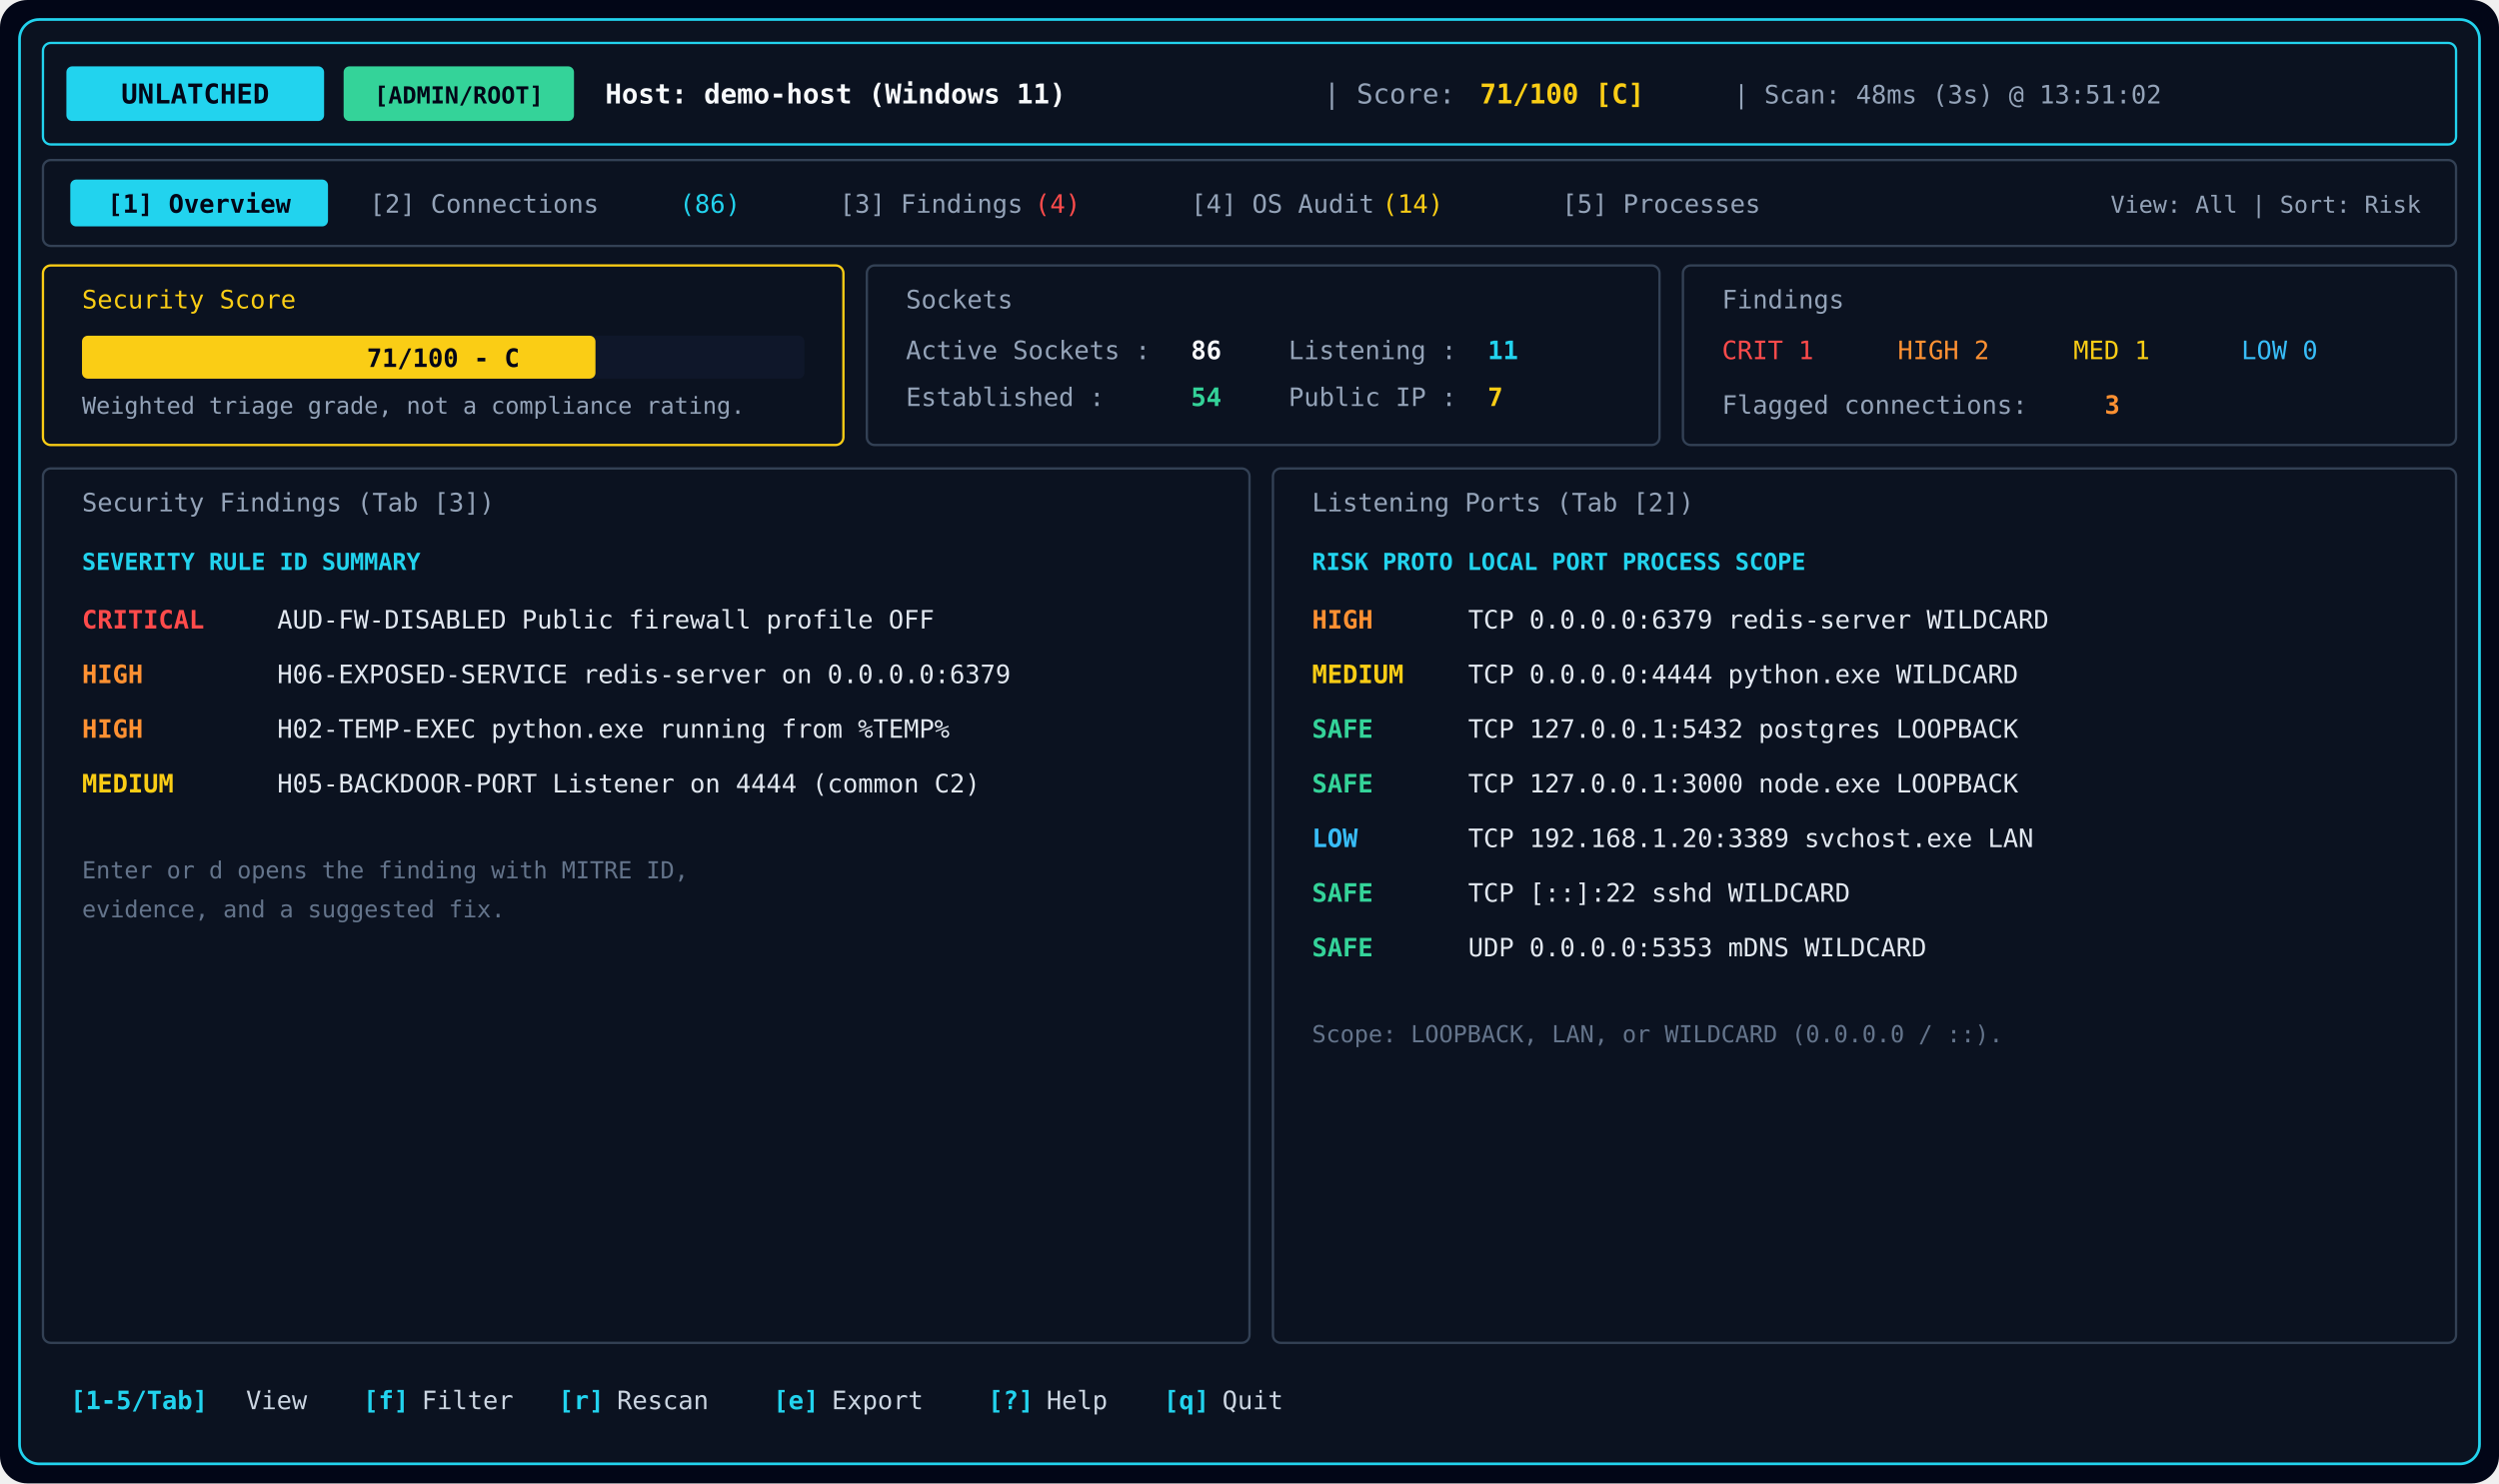
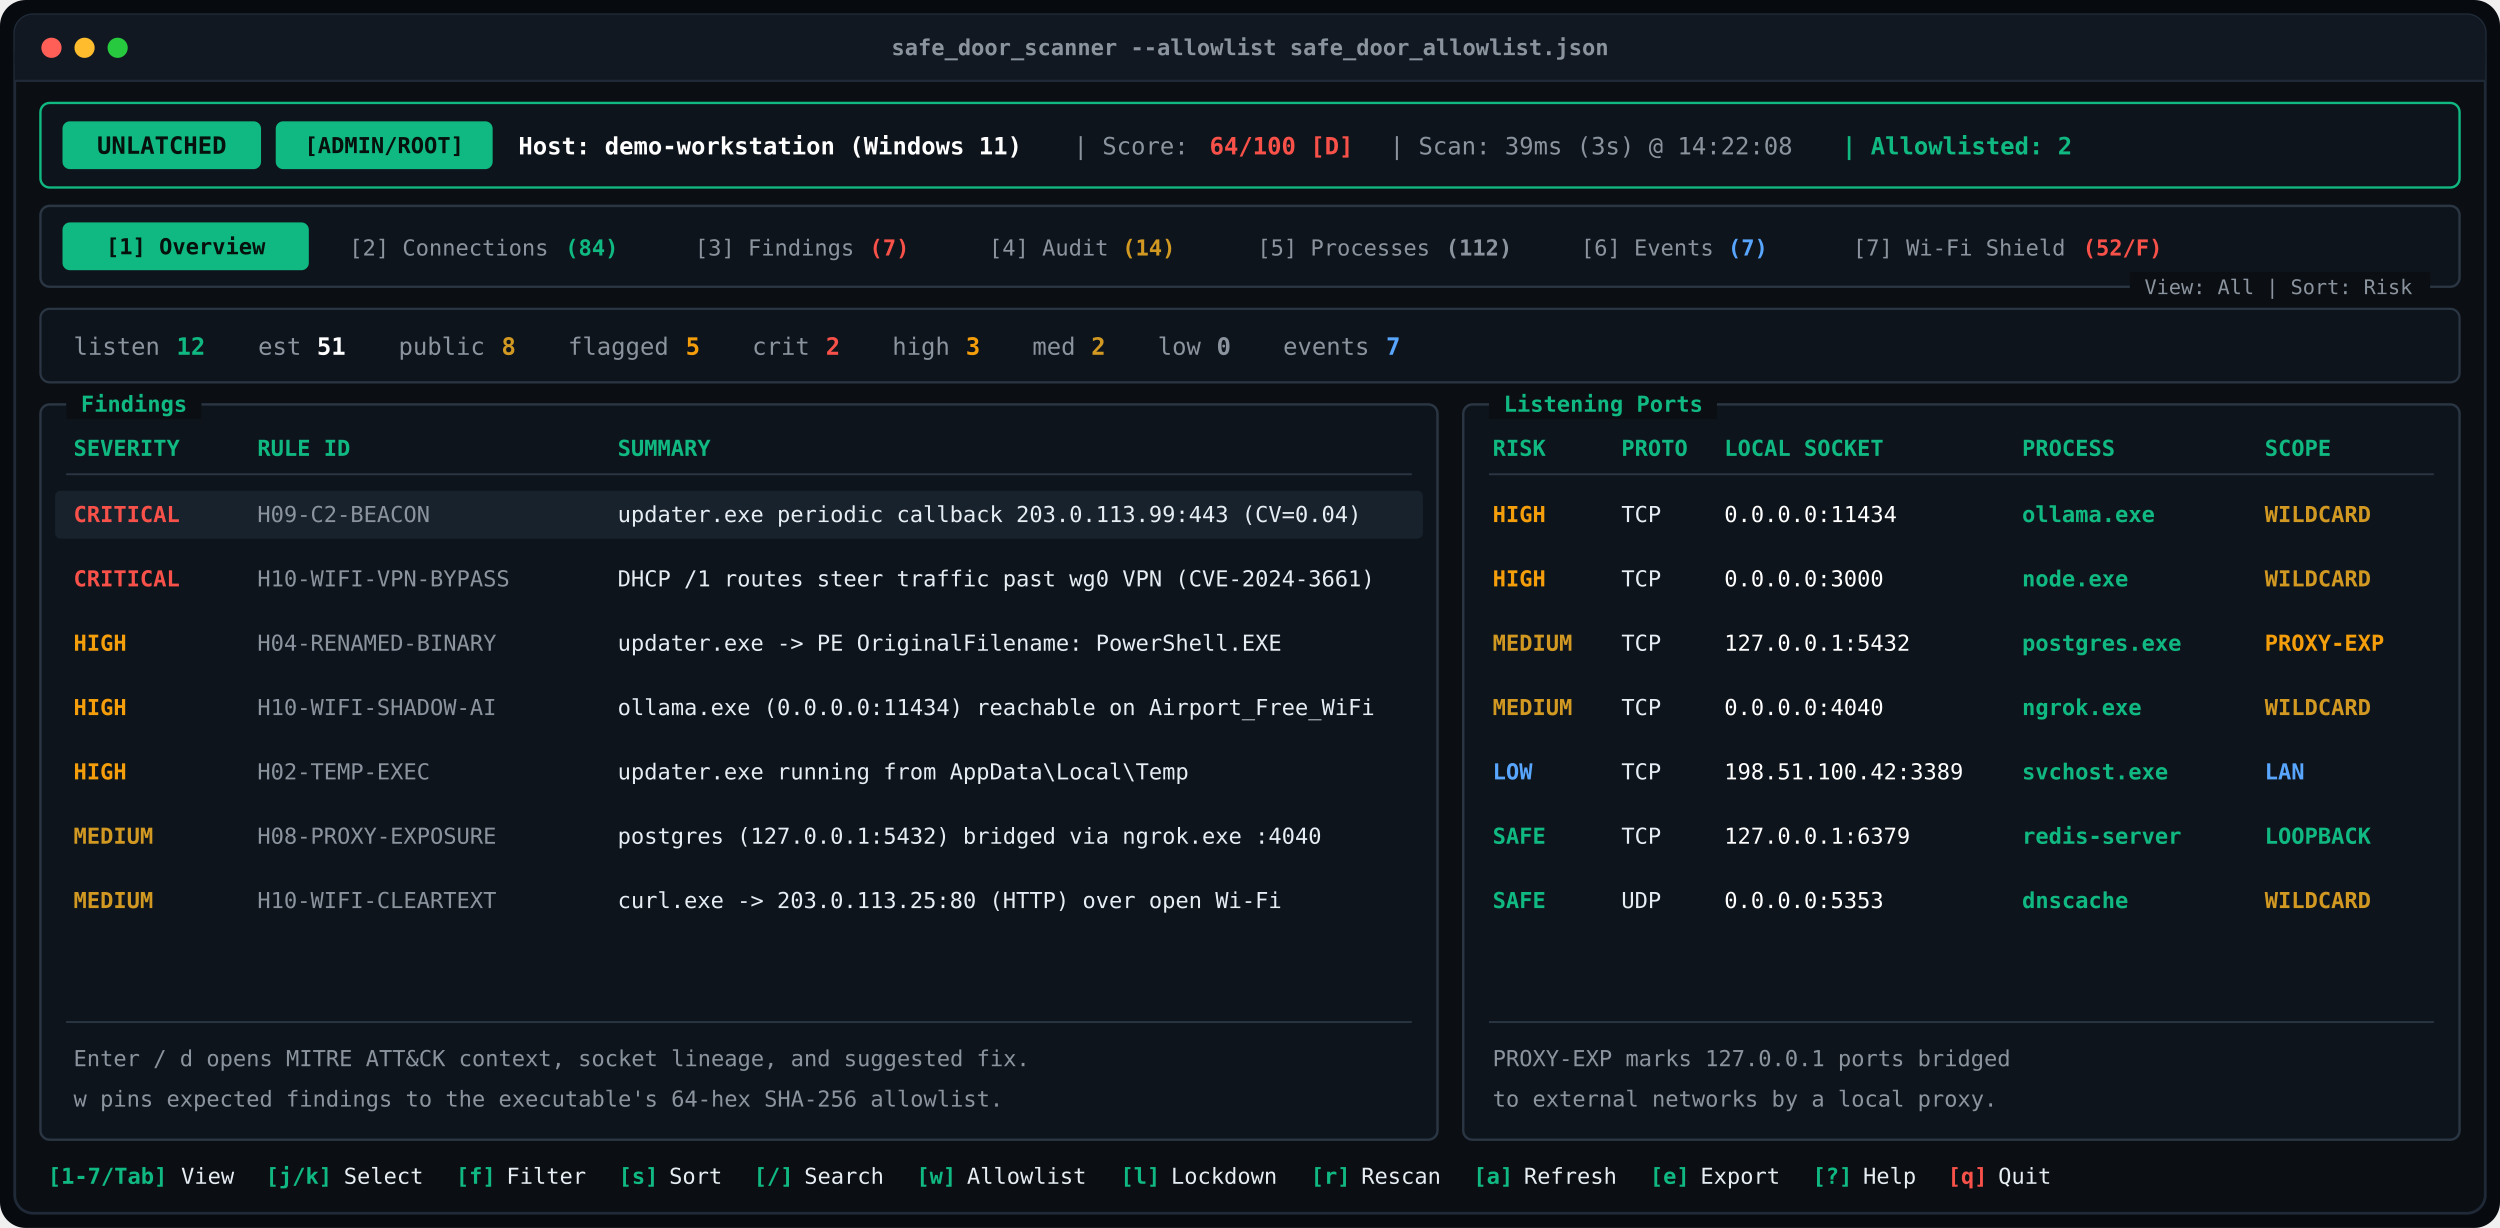
- <svg xmlns="http://www.w3.org/2000/svg" viewBox="0 0 1280 760" role="img" aria-labelledby="title desc">
+ <svg xmlns="http://www.w3.org/2000/svg" viewBox="0 0 1360 668" width="1360" height="668" role="img" aria-labelledby="title desc">
  <defs>
    <style>
-       .mono { font-family: "Cascadia Code", "JetBrains Mono", "Consolas", "ui-monospace", monospace; }
+       .mono { font-family: "Cascadia Mono", "Cascadia Code", "JetBrains Mono", "Consolas", ui-monospace, monospace; }
    </style>
  </defs>
-   <rect width="1280" height="760" rx="14" fill="#020617" />
-   <rect x="10" y="10" width="1260" height="740" rx="10" fill="#0b1220" stroke="#22d3ee" stroke-width="1.4" />
-   <rect x="22" y="22" width="1236" height="52" rx="4" fill="none" stroke="#22d3ee" stroke-width="1.2" />
-   <rect x="34" y="34" width="132" height="28" rx="3" fill="#22d3ee" />
-   <text x="100" y="53" text-anchor="middle" class="mono" font-size="14" font-weight="700" fill="#020617">UNLATCHED</text>
-   <rect x="176" y="34" width="118" height="28" rx="3" fill="#34d399" />
-   <text x="235" y="53" text-anchor="middle" class="mono" font-size="12" font-weight="700" fill="#020617">[ADMIN/ROOT]</text>
-   <text x="310" y="53" class="mono" font-size="14" font-weight="700" fill="#f8fafc">Host: demo-host (Windows 11)</text>
-   <text x="678" y="53" class="mono" font-size="14" fill="#94a3b8">|  Score:</text>
-   <text x="758" y="53" class="mono" font-size="14" font-weight="700" fill="#facd15">71/100 [C]</text>
-   <text x="888" y="53" class="mono" font-size="13" fill="#94a3b8">|  Scan: 48ms (3s) @ 13:51:02</text>
-   <rect x="22" y="82" width="1236" height="44" rx="4" fill="none" stroke="#334155" stroke-width="1.2" />
-   <rect x="36" y="92" width="132" height="24" rx="3" fill="#22d3ee" />
-   <text x="102" y="109" text-anchor="middle" class="mono" font-size="13" font-weight="700" fill="#020617">[1] Overview</text>
-   <text x="248" y="109" text-anchor="middle" class="mono" font-size="13" fill="#94a3b8">[2] Connections</text>
-   <text x="348" y="109" class="mono" font-size="13" fill="#22d3ee">(86)</text>
-   <text x="430" y="109" class="mono" font-size="13" fill="#94a3b8">[3] Findings</text>
-   <text x="530" y="109" class="mono" font-size="13" fill="#ff4b4b">(4)</text>
-   <text x="610" y="109" class="mono" font-size="13" fill="#94a3b8">[4] OS Audit</text>
-   <text x="708" y="109" class="mono" font-size="13" fill="#facd15">(14)</text>
-   <text x="800" y="109" class="mono" font-size="13" fill="#94a3b8">[5] Processes</text>
-   <text x="1240" y="109" text-anchor="end" class="mono" font-size="12" fill="#94a3b8">View: All | Sort: Risk</text>
-   <rect x="22" y="136" width="410" height="92" rx="4" fill="none" stroke="#facd15" stroke-width="1.2" />
-   <text x="42" y="158" class="mono" font-size="13" fill="#facd15"> Security Score </text>
-   <rect x="42" y="172" width="370" height="22" rx="3" fill="#0f172a" />
-   <rect x="42" y="172" width="263" height="22" rx="3" fill="#facd15" />
-   <text x="227" y="188" text-anchor="middle" class="mono" font-size="13" font-weight="700" fill="#020617">71/100 - C</text>
-   <text x="42" y="212" class="mono" font-size="12" fill="#94a3b8">Weighted triage grade, not a compliance rating.</text>
-   <rect x="444" y="136" width="406" height="92" rx="4" fill="none" stroke="#334155" stroke-width="1.2" />
-   <text x="464" y="158" class="mono" font-size="13" fill="#94a3b8"> Sockets </text>
-   <text x="464" y="184" class="mono" font-size="13" fill="#94a3b8">Active Sockets :</text>
-   <text x="610" y="184" class="mono" font-size="13" font-weight="700" fill="#f8fafc">86</text>
-   <text x="660" y="184" class="mono" font-size="13" fill="#94a3b8">Listening :</text>
-   <text x="762" y="184" class="mono" font-size="13" font-weight="700" fill="#22d3ee">11</text>
-   <text x="464" y="208" class="mono" font-size="13" fill="#94a3b8">Established    :</text>
-   <text x="610" y="208" class="mono" font-size="13" font-weight="700" fill="#34d399">54</text>
-   <text x="660" y="208" class="mono" font-size="13" fill="#94a3b8">Public IP :</text>
-   <text x="762" y="208" class="mono" font-size="13" font-weight="700" fill="#facd15">7</text>
-   <rect x="862" y="136" width="396" height="92" rx="4" fill="none" stroke="#334155" stroke-width="1.2" />
-   <text x="882" y="158" class="mono" font-size="13" fill="#94a3b8"> Findings </text>
-   <text x="882" y="184" class="mono" font-size="13" fill="#ff4b4b">CRIT 1</text>
-   <text x="972" y="184" class="mono" font-size="13" fill="#ff9132">HIGH 2</text>
-   <text x="1062" y="184" class="mono" font-size="13" fill="#facd15">MED 1</text>
-   <text x="1148" y="184" class="mono" font-size="13" fill="#38bdf8">LOW 0</text>
-   <text x="882" y="212" class="mono" font-size="13" fill="#94a3b8">Flagged connections:</text>
-   <text x="1078" y="212" class="mono" font-size="13" font-weight="700" fill="#ff9132">3</text>
-   <rect x="22" y="240" width="618" height="448" rx="4" fill="none" stroke="#334155" stroke-width="1.2" />
-   <text x="42" y="262" class="mono" font-size="13" fill="#94a3b8"> Security Findings (Tab [3]) </text>
-   <text x="42" y="292" class="mono" font-size="12" font-weight="700" fill="#22d3ee">SEVERITY   RULE ID              SUMMARY</text>
-   <text x="42" y="322" class="mono" font-size="13" font-weight="700" fill="#ff4b4b">CRITICAL</text>
-   <text x="142" y="322" class="mono" font-size="13" fill="#e2e8f0">AUD-FW-DISABLED      Public firewall profile OFF</text>
-   <text x="42" y="350" class="mono" font-size="13" font-weight="700" fill="#ff9132">HIGH</text>
-   <text x="142" y="350" class="mono" font-size="13" fill="#e2e8f0">H06-EXPOSED-SERVICE  redis-server on 0.0.0.0:6379</text>
-   <text x="42" y="378" class="mono" font-size="13" font-weight="700" fill="#ff9132">HIGH</text>
-   <text x="142" y="378" class="mono" font-size="13" fill="#e2e8f0">H02-TEMP-EXEC        python.exe running from %TEMP%</text>
-   <text x="42" y="406" class="mono" font-size="13" font-weight="700" fill="#facd15">MEDIUM</text>
-   <text x="142" y="406" class="mono" font-size="13" fill="#e2e8f0">H05-BACKDOOR-PORT    Listener on 4444 (common C2)</text>
-   <text x="42" y="450" class="mono" font-size="12" fill="#64748b">Enter or d opens the finding with MITRE ID,</text>
-   <text x="42" y="470" class="mono" font-size="12" fill="#64748b">evidence, and a suggested fix.</text>
-   <rect x="652" y="240" width="606" height="448" rx="4" fill="none" stroke="#334155" stroke-width="1.2" />
-   <text x="672" y="262" class="mono" font-size="13" fill="#94a3b8"> Listening Ports (Tab [2]) </text>
-   <text x="672" y="292" class="mono" font-size="12" font-weight="700" fill="#22d3ee">RISK      PROTO  LOCAL PORT           PROCESS          SCOPE</text>
-   <text x="672" y="322" class="mono" font-size="13" font-weight="700" fill="#ff9132">HIGH</text>
-   <text x="752" y="322" class="mono" font-size="13" fill="#e2e8f0">TCP    0.0.0.0:6379         redis-server     WILDCARD</text>
-   <text x="672" y="350" class="mono" font-size="13" font-weight="700" fill="#facd15">MEDIUM</text>
-   <text x="752" y="350" class="mono" font-size="13" fill="#e2e8f0">TCP    0.0.0.0:4444         python.exe       WILDCARD</text>
-   <text x="672" y="378" class="mono" font-size="13" font-weight="700" fill="#34d399">SAFE</text>
-   <text x="752" y="378" class="mono" font-size="13" fill="#e2e8f0">TCP    127.0.0.1:5432       postgres         LOOPBACK</text>
-   <text x="672" y="406" class="mono" font-size="13" font-weight="700" fill="#34d399">SAFE</text>
-   <text x="752" y="406" class="mono" font-size="13" fill="#e2e8f0">TCP    127.0.0.1:3000       node.exe         LOOPBACK</text>
-   <text x="672" y="434" class="mono" font-size="13" font-weight="700" fill="#38bdf8">LOW</text>
-   <text x="752" y="434" class="mono" font-size="13" fill="#e2e8f0">TCP    192.168.1.20:3389    svchost.exe      LAN</text>
-   <text x="672" y="462" class="mono" font-size="13" font-weight="700" fill="#34d399">SAFE</text>
-   <text x="752" y="462" class="mono" font-size="13" fill="#e2e8f0">TCP    [::]:22              sshd             WILDCARD</text>
-   <text x="672" y="490" class="mono" font-size="13" font-weight="700" fill="#34d399">SAFE</text>
-   <text x="752" y="490" class="mono" font-size="13" fill="#e2e8f0">UDP    0.0.0.0:5353         mDNS             WILDCARD</text>
-   <text x="672" y="534" class="mono" font-size="12" fill="#64748b">Scope: LOOPBACK, LAN, or WILDCARD (0.0.0.0 / ::).</text>
-   <text x="36" y="722" class="mono" font-size="13" font-weight="700" fill="#22d3ee">[1-5/Tab]</text>
-   <text x="126" y="722" class="mono" font-size="13" fill="#cbd5e1">View</text>
-   <text x="186" y="722" class="mono" font-size="13" font-weight="700" fill="#22d3ee">[f]</text>
-   <text x="216" y="722" class="mono" font-size="13" fill="#cbd5e1">Filter</text>
-   <text x="286" y="722" class="mono" font-size="13" font-weight="700" fill="#22d3ee">[r]</text>
-   <text x="316" y="722" class="mono" font-size="13" fill="#cbd5e1">Rescan</text>
-   <text x="396" y="722" class="mono" font-size="13" font-weight="700" fill="#22d3ee">[e]</text>
-   <text x="426" y="722" class="mono" font-size="13" fill="#cbd5e1">Export</text>
-   <text x="506" y="722" class="mono" font-size="13" font-weight="700" fill="#22d3ee">[?]</text>
-   <text x="536" y="722" class="mono" font-size="13" fill="#cbd5e1">Help</text>
-   <text x="596" y="722" class="mono" font-size="13" font-weight="700" fill="#22d3ee">[q]</text>
-   <text x="626" y="722" class="mono" font-size="13" fill="#cbd5e1">Quit</text>
+   <rect x="0" y="0" width="1360" height="668" rx="14" fill="#070b10" />
+   <rect x="8" y="8" width="1344" height="652" rx="10" fill="#0b0f14" stroke="#1f2937" stroke-width="1.5" />
+   <rect x="8" y="8" width="1344" height="36" rx="10" fill="#111822" />
+   <rect x="8" y="28" width="1344" height="16" fill="#111822" />
+   <line x1="8" y1="44" x2="1352" y2="44" stroke="#1f2937" stroke-width="1.2" />
+   <circle cx="28" cy="26" r="5.5" fill="#ff5f56" />
+   <circle cx="46" cy="26" r="5.5" fill="#ffbd2e" />
+   <circle cx="64" cy="26" r="5.5" fill="#27c93f" />
+   <text x="680.0" y="30" class="mono" font-size="12" font-weight="700" text-anchor="middle" fill="#8b949e">safe_door_scanner --allowlist safe_door_allowlist.json</text>
+   <rect x="22" y="56" width="1316" height="46" rx="5" fill="#0e141b" stroke="#10b981" stroke-width="1.3" />
+   <rect x="34" y="66" width="108" height="26" rx="4" fill="#10b981" />
+   <text x="88.0" y="83.68" class="mono" font-size="13" font-weight="700" text-anchor="middle" fill="#06100c">UNLATCHED</text>
+   <rect x="150" y="66" width="118" height="26" rx="4" fill="#10b981" />
+   <text x="209.0" y="83.32" class="mono" font-size="12" font-weight="700" text-anchor="middle" fill="#06100c">[ADMIN/ROOT]</text>
+   <text x="282" y="84" class="mono" font-size="13" font-weight="700" fill="#ffffff">Host: demo-workstation (Windows 11)</text>
+   <text x="584" y="84" class="mono" font-size="13" fill="#8b949e">| Score:</text>
+   <text x="658" y="84" class="mono" font-size="13" font-weight="700" fill="#f85149">64/100 [D]</text>
+   <text x="756" y="84" class="mono" font-size="13" fill="#8b949e">| Scan: 39ms (3s) @ 14:22:08</text>
+   <text x="1002" y="84" class="mono" font-size="13" font-weight="700" fill="#10b981">| Allowlisted: 2</text>
+   <rect x="22" y="112" width="1316" height="44" rx="5" fill="#0e141b" stroke="#2b3644" stroke-width="1.3" />
+   <rect x="1158.6" y="148" width="163.4" height="16" fill="#0b0f14" />
+   <text x="1166.6" y="160" class="mono" font-size="11" fill="#8b949e">View: All | Sort: Risk</text>
+   <rect x="34" y="121" width="134" height="26" rx="4" fill="#10b981" />
+   <text x="101.0" y="138.32" class="mono" font-size="12" font-weight="700" text-anchor="middle" fill="#06100c">[1] Overview</text>
+   <text x="190" y="139" class="mono" font-size="12" fill="#8b949e">[2] Connections</text>
+   <text x="307.5" y="139" class="mono" font-size="12" font-weight="700" fill="#10b981">(84)</text>
+   <text x="378" y="139" class="mono" font-size="12" fill="#8b949e">[3] Findings</text>
+   <text x="473.0" y="139" class="mono" font-size="12" font-weight="700" fill="#f85149">(7)</text>
+   <text x="538" y="139" class="mono" font-size="12" fill="#8b949e">[4] Audit</text>
+   <text x="610.5" y="139" class="mono" font-size="12" font-weight="700" fill="#d29922">(14)</text>
+   <text x="684" y="139" class="mono" font-size="12" fill="#8b949e">[5] Processes</text>
+   <text x="786.5" y="139" class="mono" font-size="12" font-weight="700" fill="#8b949e">(112)</text>
+   <text x="860" y="139" class="mono" font-size="12" fill="#8b949e">[6] Events</text>
+   <text x="940.0" y="139" class="mono" font-size="12" font-weight="700" fill="#58a6ff">(7)</text>
+   <text x="1008" y="139" class="mono" font-size="12" fill="#8b949e">[7] Wi-Fi Shield</text>
+   <text x="1133.0" y="139" class="mono" font-size="12" font-weight="700" fill="#f85149">(52/F)</text>
+   <text x="26" y="644" class="mono" font-size="12" font-weight="700" fill="#10b981">[1-7/Tab]</text>
+   <text x="98.5" y="644" class="mono" font-size="12" fill="#e6edf3">View</text>
+   <text x="144.5" y="644" class="mono" font-size="12" font-weight="700" fill="#10b981">[j/k]</text>
+   <text x="187.0" y="644" class="mono" font-size="12" fill="#e6edf3">Select</text>
+   <text x="248.0" y="644" class="mono" font-size="12" font-weight="700" fill="#10b981">[f]</text>
+   <text x="275.5" y="644" class="mono" font-size="12" fill="#e6edf3">Filter</text>
+   <text x="336.5" y="644" class="mono" font-size="12" font-weight="700" fill="#10b981">[s]</text>
+   <text x="364.0" y="644" class="mono" font-size="12" fill="#e6edf3">Sort</text>
+   <text x="410.0" y="644" class="mono" font-size="12" font-weight="700" fill="#10b981">[/]</text>
+   <text x="437.5" y="644" class="mono" font-size="12" fill="#e6edf3">Search</text>
+   <text x="498.5" y="644" class="mono" font-size="12" font-weight="700" fill="#10b981">[w]</text>
+   <text x="526.0" y="644" class="mono" font-size="12" fill="#e6edf3">Allowlist</text>
+   <text x="609.5" y="644" class="mono" font-size="12" font-weight="700" fill="#10b981">[l]</text>
+   <text x="637.0" y="644" class="mono" font-size="12" fill="#e6edf3">Lockdown</text>
+   <text x="713.0" y="644" class="mono" font-size="12" font-weight="700" fill="#10b981">[r]</text>
+   <text x="740.5" y="644" class="mono" font-size="12" fill="#e6edf3">Rescan</text>
+   <text x="801.5" y="644" class="mono" font-size="12" font-weight="700" fill="#10b981">[a]</text>
+   <text x="829.0" y="644" class="mono" font-size="12" fill="#e6edf3">Refresh</text>
+   <text x="897.5" y="644" class="mono" font-size="12" font-weight="700" fill="#10b981">[e]</text>
+   <text x="925.0" y="644" class="mono" font-size="12" fill="#e6edf3">Export</text>
+   <text x="986.0" y="644" class="mono" font-size="12" font-weight="700" fill="#10b981">[?]</text>
+   <text x="1013.5" y="644" class="mono" font-size="12" fill="#e6edf3">Help</text>
+   <text x="1059.5" y="644" class="mono" font-size="12" font-weight="700" fill="#f85149">[q]</text>
+   <text x="1087.0" y="644" class="mono" font-size="12" fill="#e6edf3">Quit</text>
+   <rect x="22" y="168" width="1316" height="40" rx="5" fill="#0e141b" stroke="#2b3644" stroke-width="1.2" />
+   <text x="40" y="193" class="mono" font-size="13" fill="#8b949e">listen</text>
+   <text x="96.0" y="193" class="mono" font-size="13" font-weight="700" fill="#10b981">12</text>
+   <text x="140.4" y="193" class="mono" font-size="13" fill="#8b949e">est</text>
+   <text x="172.4" y="193" class="mono" font-size="13" font-weight="700" fill="#ffffff">51</text>
+   <text x="216.8" y="193" class="mono" font-size="13" fill="#8b949e">public</text>
+   <text x="272.8" y="193" class="mono" font-size="13" font-weight="700" fill="#d29922">8</text>
+   <text x="309.0" y="193" class="mono" font-size="13" fill="#8b949e">flagged</text>
+   <text x="373.0" y="193" class="mono" font-size="13" font-weight="700" fill="#f59e0b">5</text>
+   <text x="409.2" y="193" class="mono" font-size="13" fill="#8b949e">crit</text>
+   <text x="449.2" y="193" class="mono" font-size="13" font-weight="700" fill="#f85149">2</text>
+   <text x="485.4" y="193" class="mono" font-size="13" fill="#8b949e">high</text>
+   <text x="525.4" y="193" class="mono" font-size="13" font-weight="700" fill="#f59e0b">3</text>
+   <text x="561.6" y="193" class="mono" font-size="13" fill="#8b949e">med</text>
+   <text x="593.6" y="193" class="mono" font-size="13" font-weight="700" fill="#d29922">2</text>
+   <text x="629.8" y="193" class="mono" font-size="13" fill="#8b949e">low</text>
+   <text x="661.8" y="193" class="mono" font-size="13" font-weight="700" fill="#8b949e">0</text>
+   <text x="698" y="193" class="mono" font-size="13" fill="#8b949e">events</text>
+   <text x="754" y="193" class="mono" font-size="13" font-weight="700" fill="#58a6ff">7</text>
+   <rect x="22" y="220" width="760" height="400" rx="5" fill="#0e141b" stroke="#2b3644" stroke-width="1.3" />
+   <rect x="36" y="212" width="73.6" height="16" fill="#0b0f14" />
+   <text x="44" y="224" class="mono" font-size="12" font-weight="700" fill="#10b981">Findings</text>
+   <text x="40" y="248" class="mono" font-size="12" font-weight="700" fill="#10b981">SEVERITY</text>
+   <text x="140" y="248" class="mono" font-size="12" font-weight="700" fill="#10b981">RULE ID</text>
+   <text x="336" y="248" class="mono" font-size="12" font-weight="700" fill="#10b981">SUMMARY</text>
+   <line x1="36" y1="258" x2="768" y2="258" stroke="#2b3644" stroke-width="1.0" />
+   <rect x="30" y="267" width="744" height="26" rx="3" fill="#18222d" />
+   <text x="40" y="284" class="mono" font-size="12" font-weight="700" fill="#f85149">CRITICAL</text>
+   <text x="140" y="284" class="mono" font-size="12" fill="#8b949e">H09-C2-BEACON</text>
+   <text x="336" y="284" class="mono" font-size="12" fill="#e6edf3">updater.exe periodic callback 203.0.113.99:443 (CV=0.04)</text>
+   <text x="40" y="319" class="mono" font-size="12" font-weight="700" fill="#f85149">CRITICAL</text>
+   <text x="140" y="319" class="mono" font-size="12" fill="#8b949e">H10-WIFI-VPN-BYPASS</text>
+   <text x="336" y="319" class="mono" font-size="12" fill="#e6edf3">DHCP /1 routes steer traffic past wg0 VPN (CVE-2024-3661)</text>
+   <text x="40" y="354" class="mono" font-size="12" font-weight="700" fill="#f59e0b">HIGH</text>
+   <text x="140" y="354" class="mono" font-size="12" fill="#8b949e">H04-RENAMED-BINARY</text>
+   <text x="336" y="354" class="mono" font-size="12" fill="#e6edf3">updater.exe -&gt; PE OriginalFilename: PowerShell.EXE</text>
+   <text x="40" y="389" class="mono" font-size="12" font-weight="700" fill="#f59e0b">HIGH</text>
+   <text x="140" y="389" class="mono" font-size="12" fill="#8b949e">H10-WIFI-SHADOW-AI</text>
+   <text x="336" y="389" class="mono" font-size="12" fill="#e6edf3">ollama.exe (0.0.0.0:11434) reachable on Airport_Free_WiFi</text>
+   <text x="40" y="424" class="mono" font-size="12" font-weight="700" fill="#f59e0b">HIGH</text>
+   <text x="140" y="424" class="mono" font-size="12" fill="#8b949e">H02-TEMP-EXEC</text>
+   <text x="336" y="424" class="mono" font-size="12" fill="#e6edf3">updater.exe running from AppData\Local\Temp</text>
+   <text x="40" y="459" class="mono" font-size="12" font-weight="700" fill="#d29922">MEDIUM</text>
+   <text x="140" y="459" class="mono" font-size="12" fill="#8b949e">H08-PROXY-EXPOSURE</text>
+   <text x="336" y="459" class="mono" font-size="12" fill="#e6edf3">postgres (127.0.0.1:5432) bridged via ngrok.exe :4040</text>
+   <text x="40" y="494" class="mono" font-size="12" font-weight="700" fill="#d29922">MEDIUM</text>
+   <text x="140" y="494" class="mono" font-size="12" fill="#8b949e">H10-WIFI-CLEARTEXT</text>
+   <text x="336" y="494" class="mono" font-size="12" fill="#e6edf3">curl.exe -&gt; 203.0.113.25:80 (HTTP) over open Wi-Fi</text>
+   <line x1="36" y1="556" x2="768" y2="556" stroke="#2b3644" stroke-width="1.0" />
+   <text x="40" y="580" class="mono" font-size="12" fill="#8b949e">Enter / d opens MITRE ATT&amp;CK context, socket lineage, and suggested fix.</text>
+   <text x="40" y="602" class="mono" font-size="12" fill="#8b949e">w pins expected findings to the executable's 64-hex SHA-256 allowlist.</text>
+   <rect x="796" y="220" width="542" height="400" rx="5" fill="#0e141b" stroke="#2b3644" stroke-width="1.3" />
+   <rect x="810" y="212" width="124.0" height="16" fill="#0b0f14" />
+   <text x="818" y="224" class="mono" font-size="12" font-weight="700" fill="#10b981">Listening Ports</text>
+   <text x="812" y="248" class="mono" font-size="12" font-weight="700" fill="#10b981">RISK</text>
+   <text x="882" y="248" class="mono" font-size="12" font-weight="700" fill="#10b981">PROTO</text>
+   <text x="938" y="248" class="mono" font-size="12" font-weight="700" fill="#10b981">LOCAL SOCKET</text>
+   <text x="1100" y="248" class="mono" font-size="12" font-weight="700" fill="#10b981">PROCESS</text>
+   <text x="1232" y="248" class="mono" font-size="12" font-weight="700" fill="#10b981">SCOPE</text>
+   <line x1="810" y1="258" x2="1324" y2="258" stroke="#2b3644" stroke-width="1.0" />
+   <text x="812" y="284" class="mono" font-size="12" font-weight="700" fill="#f59e0b">HIGH</text>
+   <text x="882" y="284" class="mono" font-size="12" fill="#e6edf3">TCP</text>
+   <text x="938" y="284" class="mono" font-size="12" fill="#ffffff">0.0.0.0:11434</text>
+   <text x="1100" y="284" class="mono" font-size="12" font-weight="700" fill="#10b981">ollama.exe</text>
+   <text x="1232" y="284" class="mono" font-size="12" font-weight="700" fill="#d29922">WILDCARD</text>
+   <text x="812" y="319" class="mono" font-size="12" font-weight="700" fill="#f59e0b">HIGH</text>
+   <text x="882" y="319" class="mono" font-size="12" fill="#e6edf3">TCP</text>
+   <text x="938" y="319" class="mono" font-size="12" fill="#ffffff">0.0.0.0:3000</text>
+   <text x="1100" y="319" class="mono" font-size="12" font-weight="700" fill="#10b981">node.exe</text>
+   <text x="1232" y="319" class="mono" font-size="12" font-weight="700" fill="#d29922">WILDCARD</text>
+   <text x="812" y="354" class="mono" font-size="12" font-weight="700" fill="#d29922">MEDIUM</text>
+   <text x="882" y="354" class="mono" font-size="12" fill="#e6edf3">TCP</text>
+   <text x="938" y="354" class="mono" font-size="12" fill="#ffffff">127.0.0.1:5432</text>
+   <text x="1100" y="354" class="mono" font-size="12" font-weight="700" fill="#10b981">postgres.exe</text>
+   <text x="1232" y="354" class="mono" font-size="12" font-weight="700" fill="#f59e0b">PROXY-EXP</text>
+   <text x="812" y="389" class="mono" font-size="12" font-weight="700" fill="#d29922">MEDIUM</text>
+   <text x="882" y="389" class="mono" font-size="12" fill="#e6edf3">TCP</text>
+   <text x="938" y="389" class="mono" font-size="12" fill="#ffffff">0.0.0.0:4040</text>
+   <text x="1100" y="389" class="mono" font-size="12" font-weight="700" fill="#10b981">ngrok.exe</text>
+   <text x="1232" y="389" class="mono" font-size="12" font-weight="700" fill="#d29922">WILDCARD</text>
+   <text x="812" y="424" class="mono" font-size="12" font-weight="700" fill="#58a6ff">LOW</text>
+   <text x="882" y="424" class="mono" font-size="12" fill="#e6edf3">TCP</text>
+   <text x="938" y="424" class="mono" font-size="12" fill="#ffffff">198.51.100.42:3389</text>
+   <text x="1100" y="424" class="mono" font-size="12" font-weight="700" fill="#10b981">svchost.exe</text>
+   <text x="1232" y="424" class="mono" font-size="12" font-weight="700" fill="#58a6ff">LAN</text>
+   <text x="812" y="459" class="mono" font-size="12" font-weight="700" fill="#10b981">SAFE</text>
+   <text x="882" y="459" class="mono" font-size="12" fill="#e6edf3">TCP</text>
+   <text x="938" y="459" class="mono" font-size="12" fill="#ffffff">127.0.0.1:6379</text>
+   <text x="1100" y="459" class="mono" font-size="12" font-weight="700" fill="#10b981">redis-server</text>
+   <text x="1232" y="459" class="mono" font-size="12" font-weight="700" fill="#10b981">LOOPBACK</text>
+   <text x="812" y="494" class="mono" font-size="12" font-weight="700" fill="#10b981">SAFE</text>
+   <text x="882" y="494" class="mono" font-size="12" fill="#e6edf3">UDP</text>
+   <text x="938" y="494" class="mono" font-size="12" fill="#ffffff">0.0.0.0:5353</text>
+   <text x="1100" y="494" class="mono" font-size="12" font-weight="700" fill="#10b981">dnscache</text>
+   <text x="1232" y="494" class="mono" font-size="12" font-weight="700" fill="#d29922">WILDCARD</text>
+   <line x1="810" y1="556" x2="1324" y2="556" stroke="#2b3644" stroke-width="1.0" />
+   <text x="812" y="580" class="mono" font-size="12" fill="#8b949e">PROXY-EXP marks 127.0.0.1 ports bridged</text>
+   <text x="812" y="602" class="mono" font-size="12" fill="#8b949e">to external networks by a local proxy.</text>
</svg>
